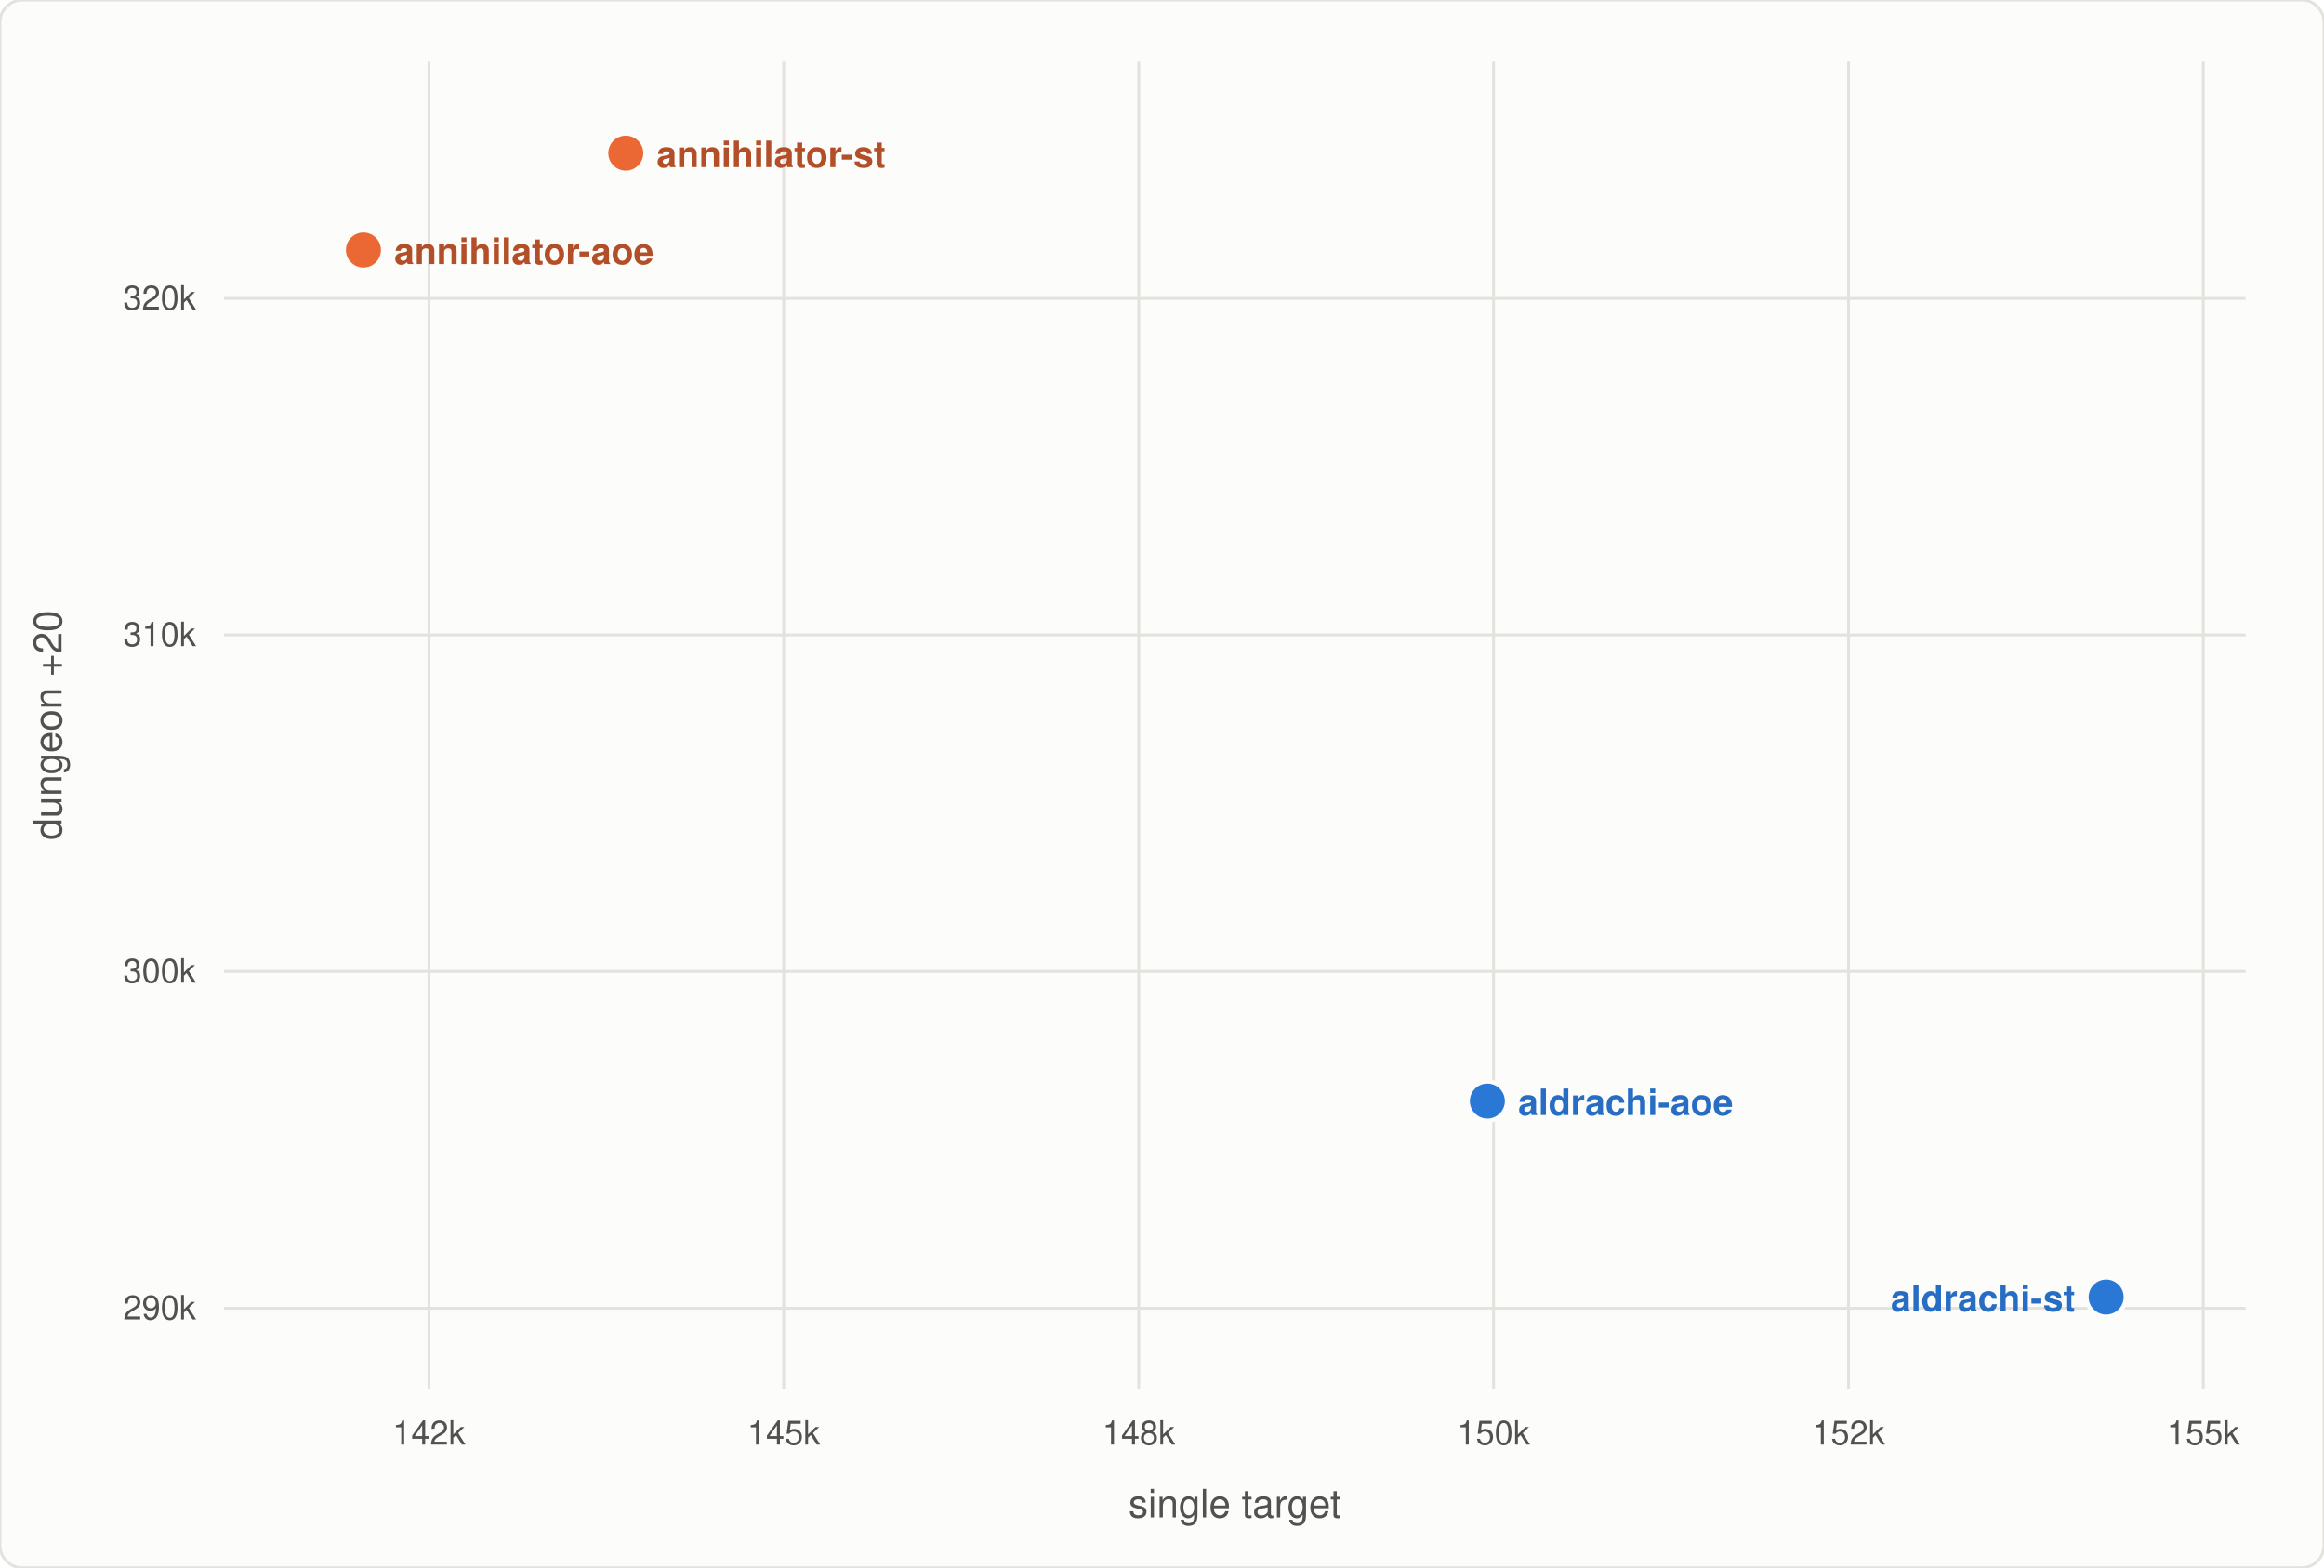
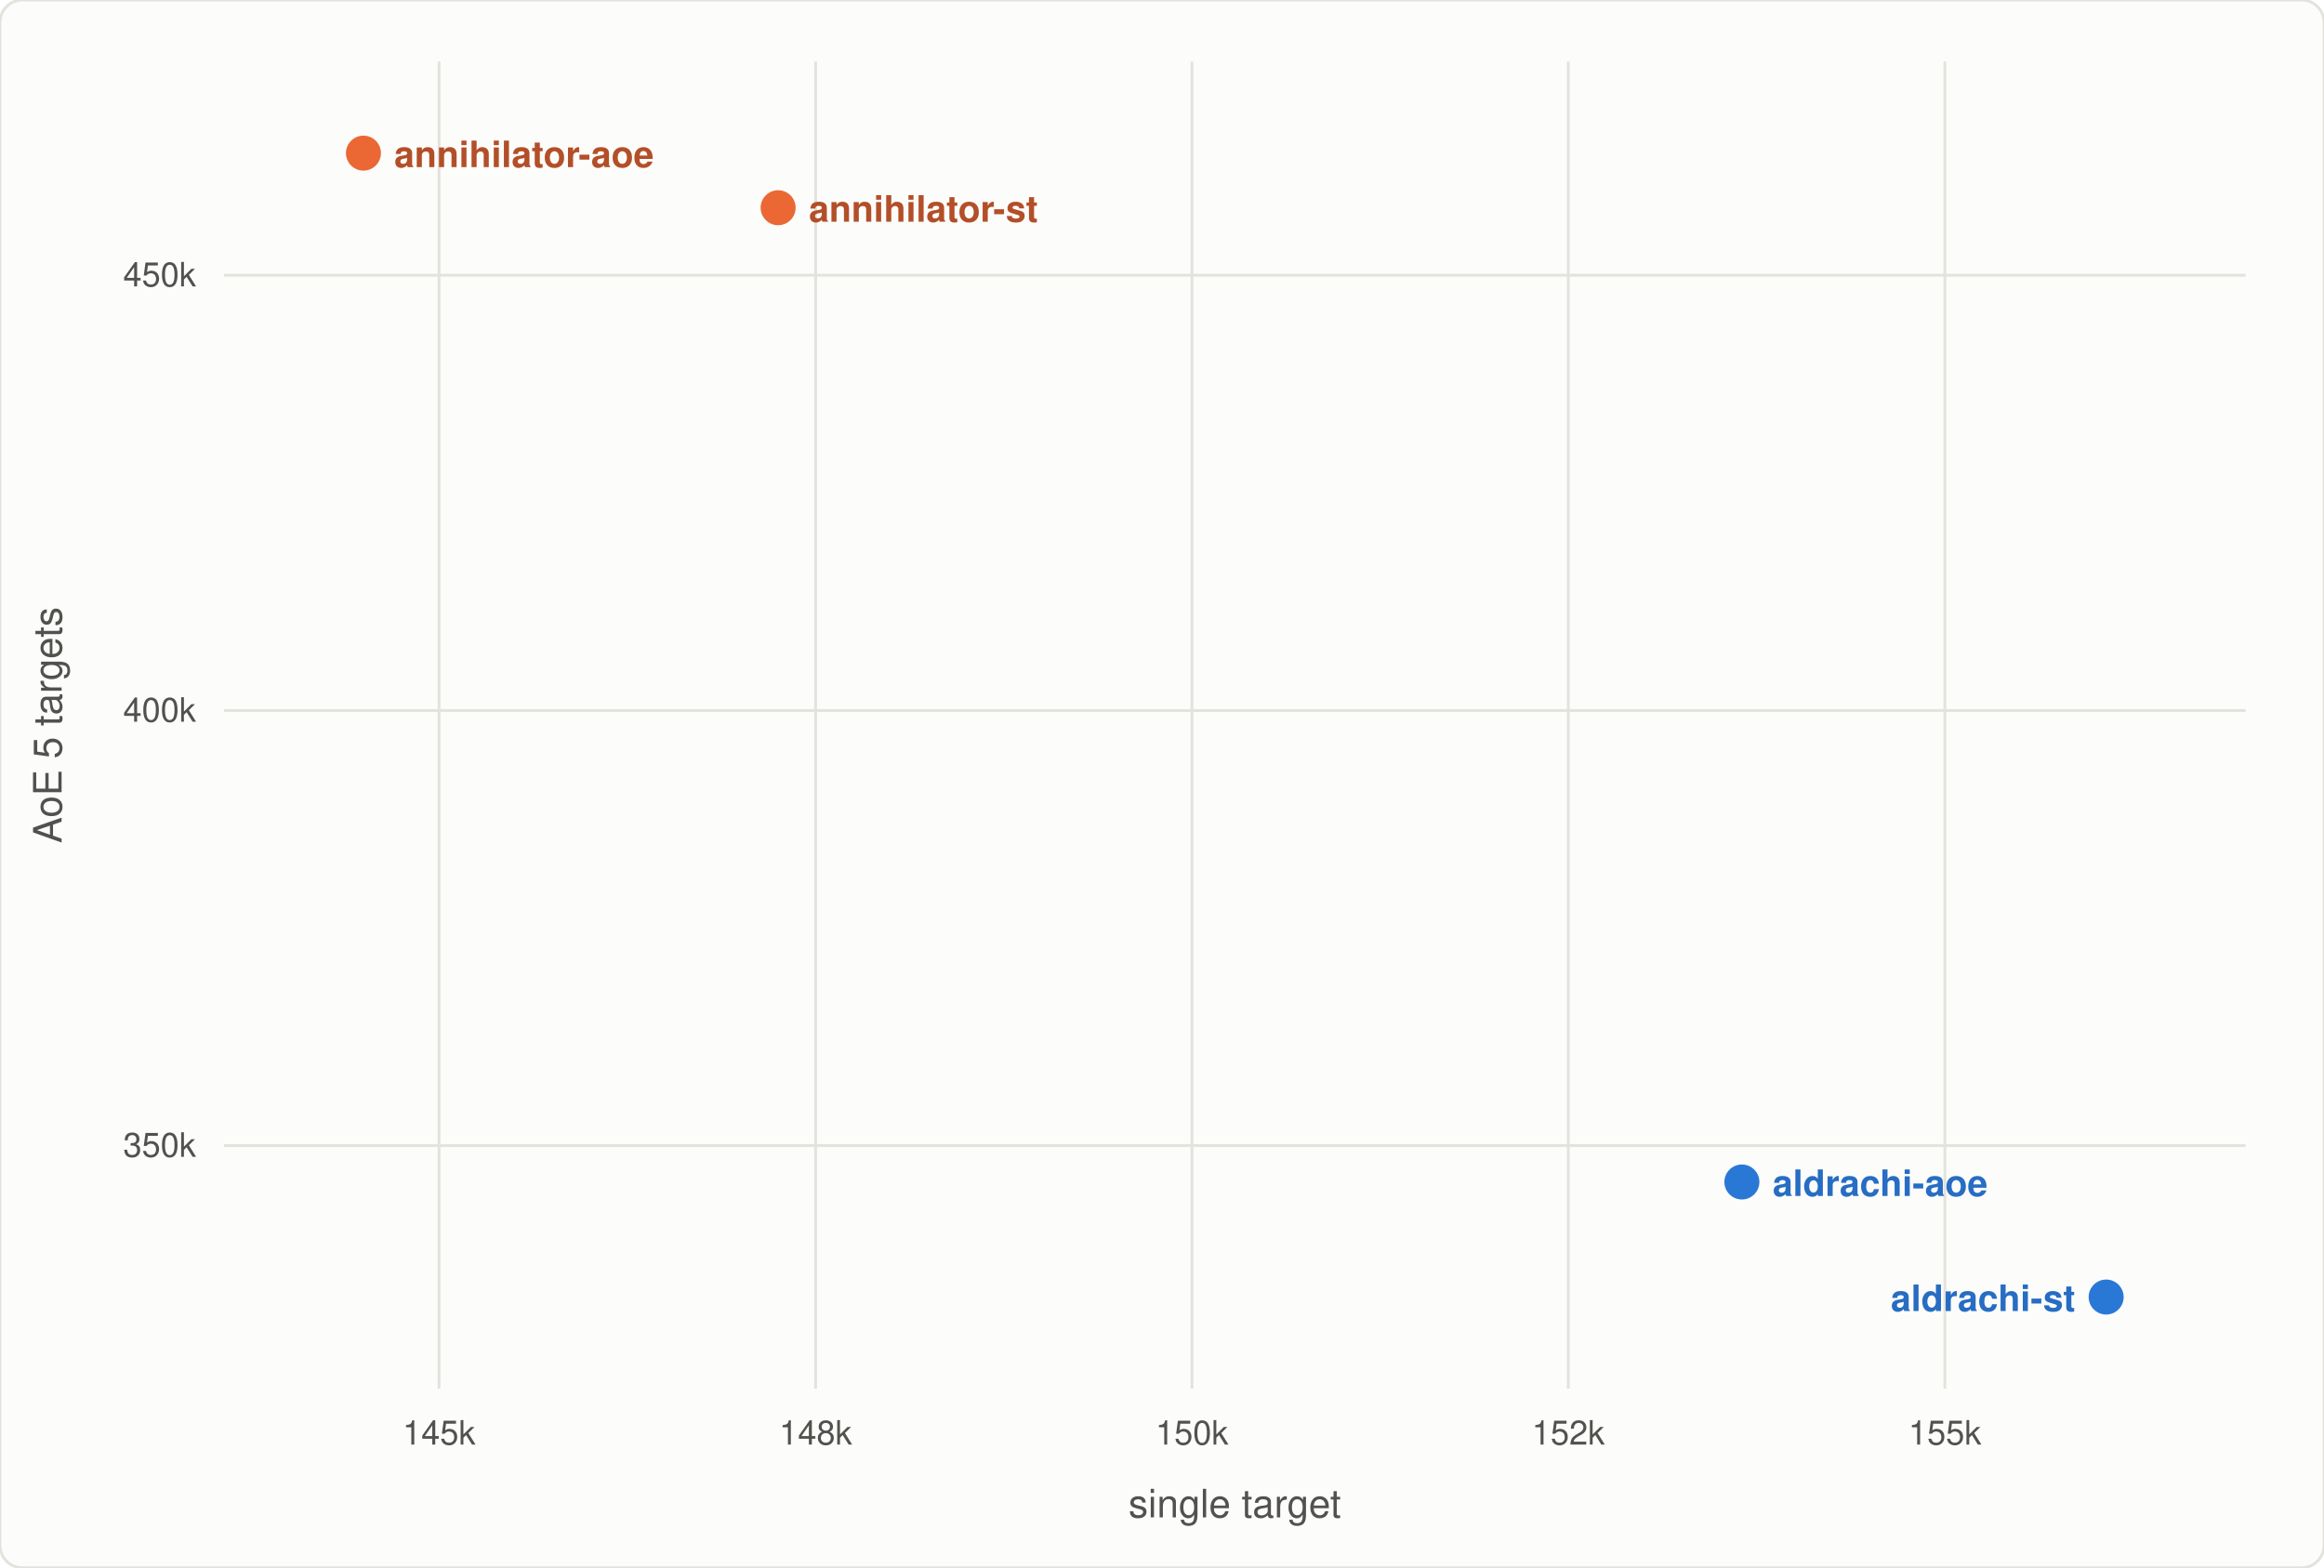
<svg xmlns="http://www.w3.org/2000/svg" viewBox="0 0 830 560" width="830" height="560" font-family="system-ui, -apple-system, Segoe UI, Helvetica, Arial, sans-serif" role="img" aria-labelledby="title desc">
  <rect width="830" height="560" rx="8" fill="#fcfcfb" stroke="#e3e2dc" />
-   <line x1="153.2" x2="153.2" y1="22" y2="496" stroke="#e3e2dc" />
-   <text x="153.2" y="516.0" font-size="12" fill="#52514e" text-anchor="middle">142k</text>
-   <line x1="279.9" x2="279.9" y1="22" y2="496" stroke="#e3e2dc" />
-   <text x="279.9" y="516.0" font-size="12" fill="#52514e" text-anchor="middle">145k</text>
-   <line x1="406.7" x2="406.7" y1="22" y2="496" stroke="#e3e2dc" />
-   <text x="406.7" y="516.0" font-size="12" fill="#52514e" text-anchor="middle">148k</text>
-   <line x1="533.4" x2="533.4" y1="22" y2="496" stroke="#e3e2dc" />
-   <text x="533.4" y="516.0" font-size="12" fill="#52514e" text-anchor="middle">150k</text>
-   <line x1="660.2" x2="660.2" y1="22" y2="496" stroke="#e3e2dc" />
-   <text x="660.2" y="516.0" font-size="12" fill="#52514e" text-anchor="middle">152k</text>
-   <line x1="786.9" x2="786.9" y1="22" y2="496" stroke="#e3e2dc" />
-   <text x="786.9" y="516.0" font-size="12" fill="#52514e" text-anchor="middle">155k</text>
-   <line x1="80" x2="802" y1="467.3" y2="467.3" stroke="#e3e2dc" />
-   <text x="70.0" y="471.3" font-size="12" fill="#52514e" text-anchor="end">290k</text>
-   <line x1="80" x2="802" y1="347.0" y2="347.0" stroke="#e3e2dc" />
-   <text x="70.0" y="351.0" font-size="12" fill="#52514e" text-anchor="end">300k</text>
-   <line x1="80" x2="802" y1="226.8" y2="226.8" stroke="#e3e2dc" />
-   <text x="70.0" y="230.8" font-size="12" fill="#52514e" text-anchor="end">310k</text>
-   <line x1="80" x2="802" y1="106.6" y2="106.6" stroke="#e3e2dc" />
-   <text x="70.0" y="110.6" font-size="12" fill="#52514e" text-anchor="end">320k</text>
+   <line x1="156.8" x2="156.8" y1="22" y2="496" stroke="#e3e2dc" />
+   <text x="156.8" y="516.0" font-size="12" fill="#52514e" text-anchor="middle">145k</text>
+   <line x1="291.3" x2="291.3" y1="22" y2="496" stroke="#e3e2dc" />
+   <text x="291.3" y="516.0" font-size="12" fill="#52514e" text-anchor="middle">148k</text>
+   <line x1="425.7" x2="425.7" y1="22" y2="496" stroke="#e3e2dc" />
+   <text x="425.7" y="516.0" font-size="12" fill="#52514e" text-anchor="middle">150k</text>
+   <line x1="560.1" x2="560.1" y1="22" y2="496" stroke="#e3e2dc" />
+   <text x="560.1" y="516.0" font-size="12" fill="#52514e" text-anchor="middle">152k</text>
+   <line x1="694.6" x2="694.6" y1="22" y2="496" stroke="#e3e2dc" />
+   <text x="694.6" y="516.0" font-size="12" fill="#52514e" text-anchor="middle">155k</text>
+   <line x1="80" x2="802" y1="409.2" y2="409.2" stroke="#e3e2dc" />
+   <text x="70.0" y="413.2" font-size="12" fill="#52514e" text-anchor="end">350k</text>
+   <line x1="80" x2="802" y1="253.8" y2="253.8" stroke="#e3e2dc" />
+   <text x="70.0" y="257.8" font-size="12" fill="#52514e" text-anchor="end">400k</text>
+   <line x1="80" x2="802" y1="98.3" y2="98.3" stroke="#e3e2dc" />
+   <text x="70.0" y="102.3" font-size="12" fill="#52514e" text-anchor="end">450k</text>
  <text x="441.0" y="542.0" font-size="14" fill="#52514e" text-anchor="middle">single target</text>
-   <text x="22.0" y="259.0" font-size="14" fill="#52514e" text-anchor="middle" transform="rotate(-90 22 259.0)">dungeon +20</text>
+   <text x="22.0" y="259.0" font-size="14" fill="#52514e" text-anchor="middle" transform="rotate(-90 22 259.0)">AoE 5 targets</text>
  <g class="build">
    <circle cx="752.2" cy="463.3" r="7" fill="#2a78d6" stroke="#fcfcfb" stroke-width="1.5" />
    <text x="741.2" y="468.3" font-size="13" fill="#266dc3" text-anchor="end" font-weight="600">aldrachi-st</text>
  </g>
  <g class="build">
-     <circle cx="531.2" cy="393.3" r="7" fill="#2a78d6" stroke="#fcfcfb" stroke-width="1.5" />
-     <text x="542.2" y="398.3" font-size="13" fill="#266dc3" text-anchor="start" font-weight="600">aldrachi-aoe</text>
+     <circle cx="622.1" cy="422.2" r="7" fill="#2a78d6" stroke="#fcfcfb" stroke-width="1.5" />
+     <text x="633.1" y="427.2" font-size="13" fill="#266dc3" text-anchor="start" font-weight="600">aldrachi-aoe</text>
  </g>
  <g class="build">
-     <circle cx="223.5" cy="54.7" r="7" fill="#eb6834" stroke="#fcfcfb" stroke-width="1.5" />
-     <text x="234.5" y="59.7" font-size="13" fill="#b34f28" text-anchor="start" font-weight="600">annihilator-st</text>
+     <circle cx="277.9" cy="74.2" r="7" fill="#eb6834" stroke="#fcfcfb" stroke-width="1.5" />
+     <text x="288.9" y="79.2" font-size="13" fill="#b34f28" text-anchor="start" font-weight="600">annihilator-st</text>
  </g>
  <g class="build">
-     <circle cx="129.8" cy="89.3" r="7" fill="#eb6834" stroke="#fcfcfb" stroke-width="1.5" />
-     <text x="140.8" y="94.3" font-size="13" fill="#b34f28" text-anchor="start" font-weight="600">annihilator-aoe</text>
+     <circle cx="129.8" cy="54.7" r="7" fill="#eb6834" stroke="#fcfcfb" stroke-width="1.5" />
+     <text x="140.8" y="59.7" font-size="13" fill="#b34f28" text-anchor="start" font-weight="600">annihilator-aoe</text>
  </g>
</svg>
